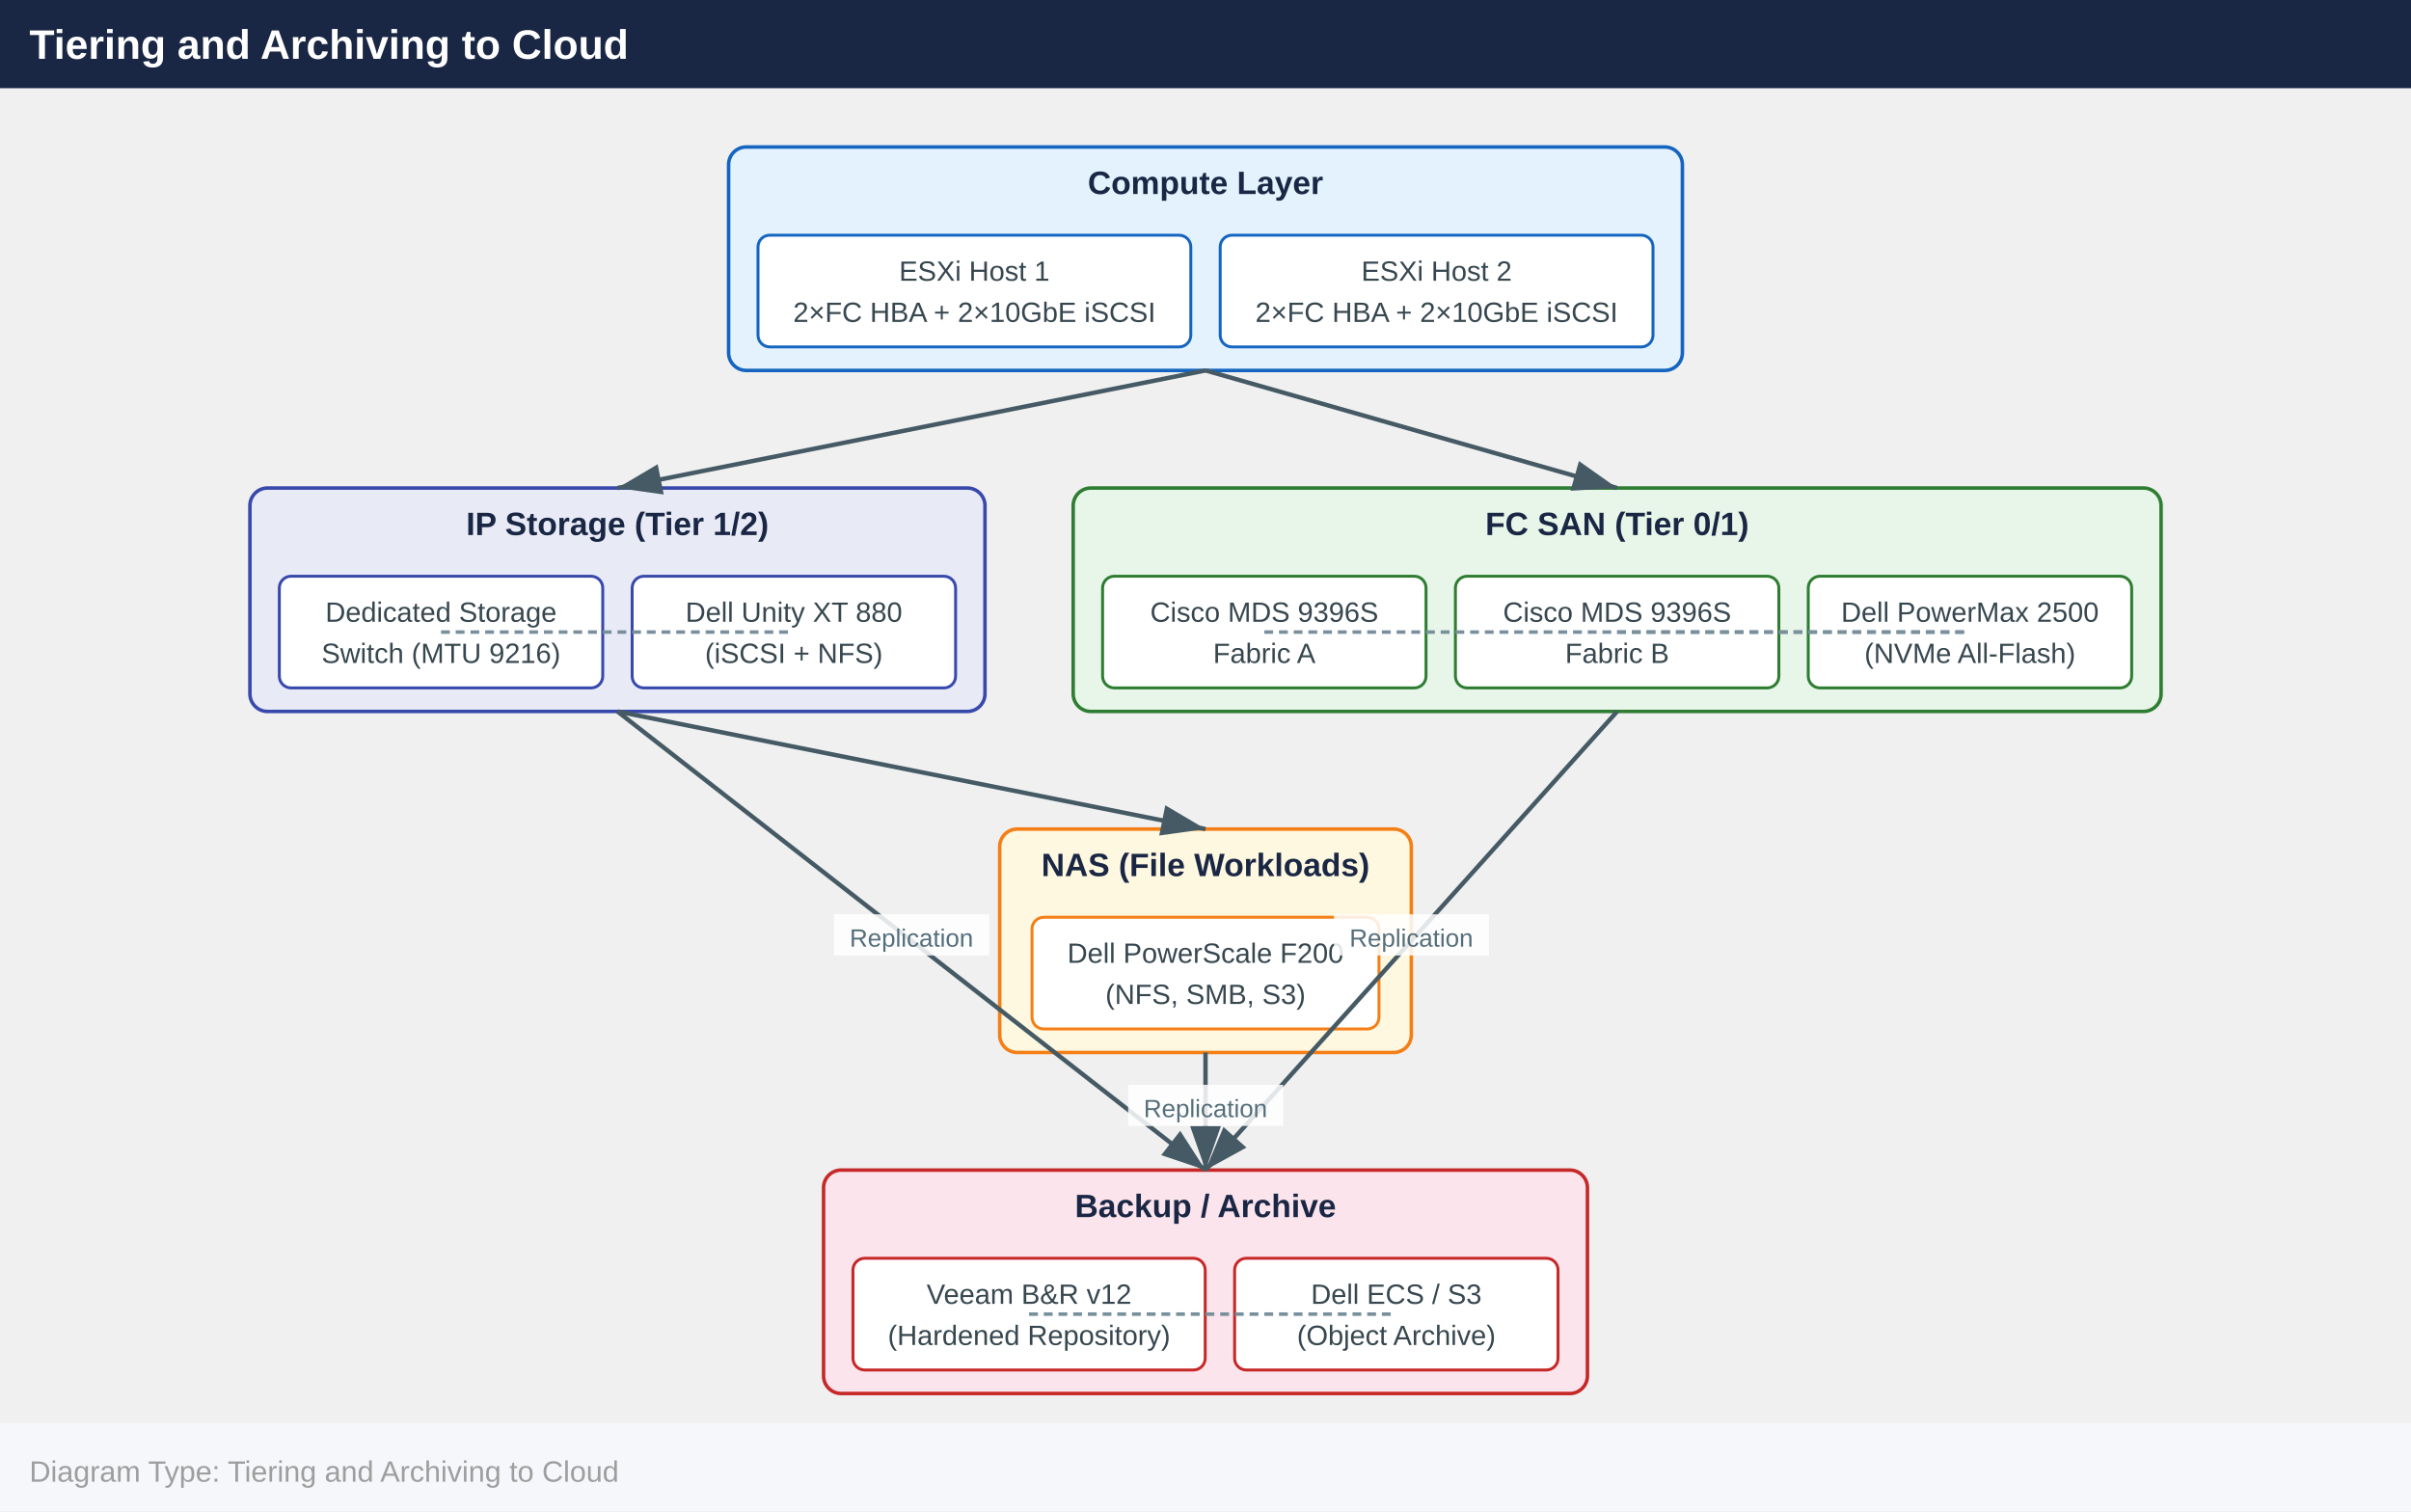
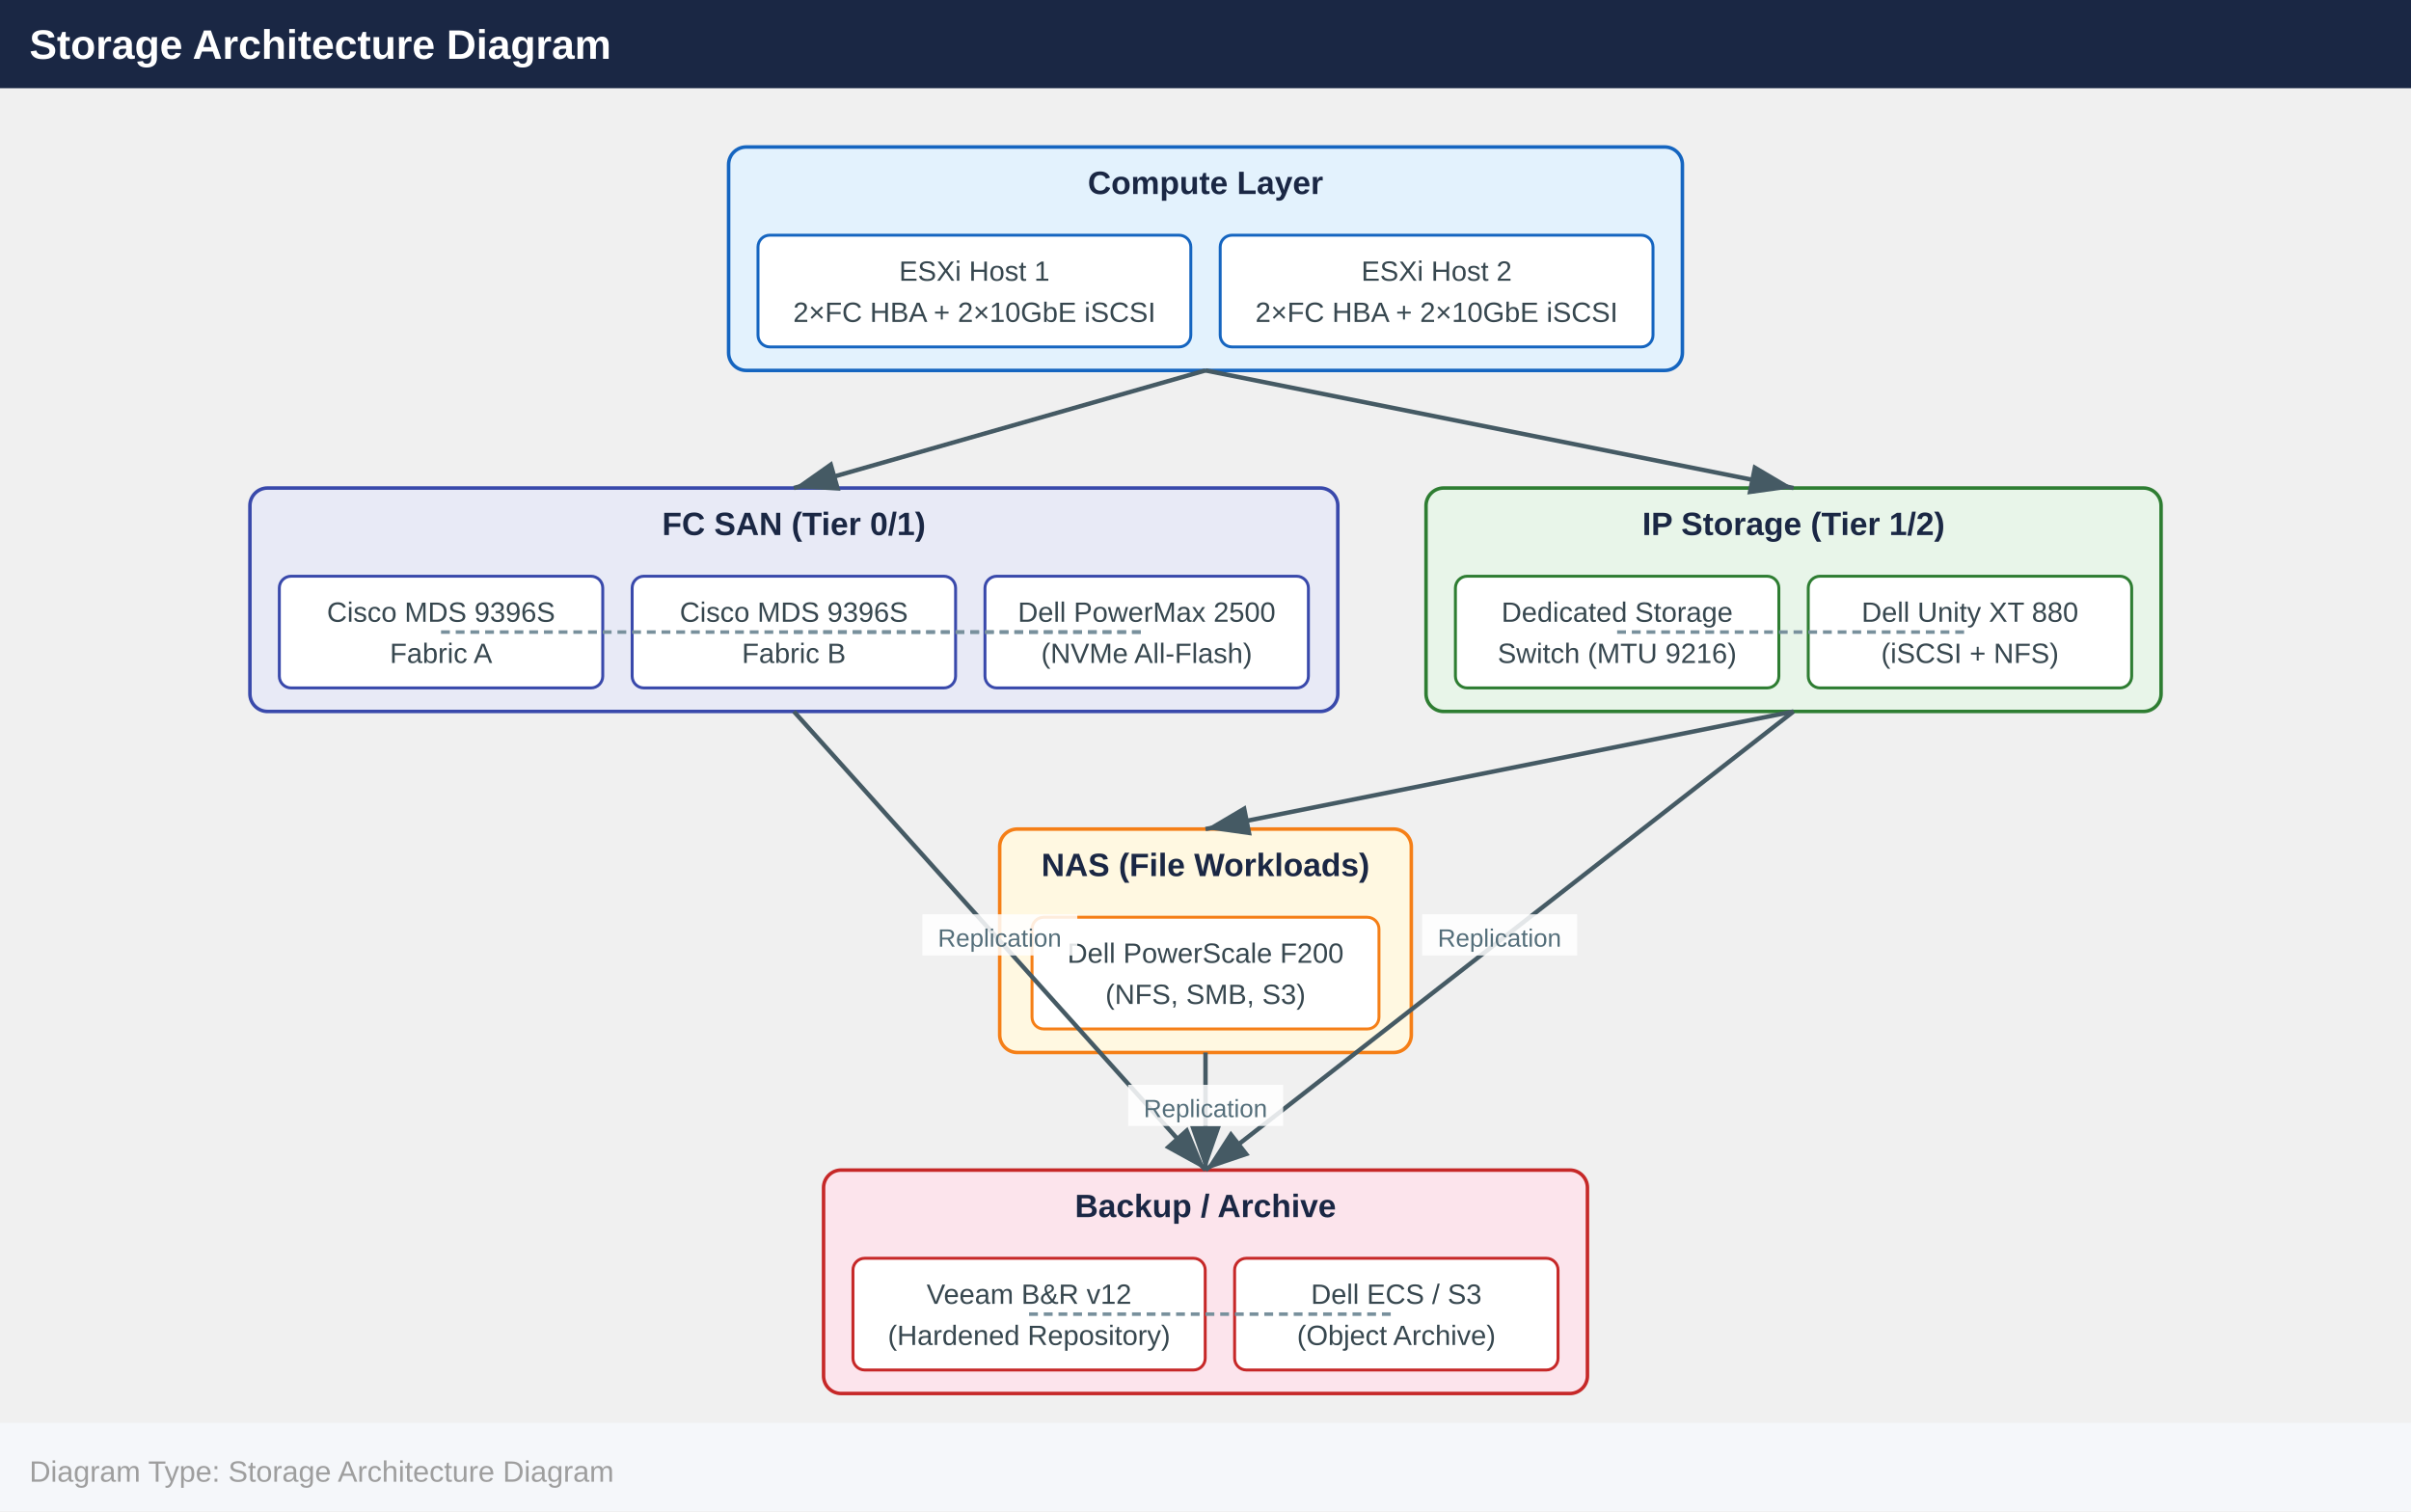
<svg xmlns="http://www.w3.org/2000/svg" width="820" height="514" viewBox="0 0 820 514">
  <defs>
    <marker id="arrowhead" markerWidth="10" markerHeight="7" refX="10" refY="3.5" orient="auto">
      <polygon points="0 0, 10 3.5, 0 7" fill="#455a64" />
    </marker>
  </defs>
  <rect x="0" y="0" width="820" height="30" fill="#1a2744" />
-   <text x="10" y="20" font-family="Arial,Helvetica,sans-serif" font-size="14" font-weight="bold" fill="#ffffff">Tiering and Archiving to Cloud</text>
+   <text x="10" y="20" font-family="Arial,Helvetica,sans-serif" font-size="14" font-weight="bold" fill="#ffffff">Storage Architecture Diagram</text>
  <rect x="247.8" y="50.0" width="324.4" height="76.0" rx="6" fill="#e3f2fd" stroke="#1565c0" stroke-width="1.2" />
  <text x="410.0" y="66.0" text-anchor="middle" font-family="Arial,Helvetica,sans-serif" font-size="11" font-weight="700" fill="#1a2744">Compute Layer</text>
  <rect x="257.8" y="80.0" width="147.2" height="38.0" rx="4" fill="#ffffff" stroke="#1565c0" stroke-width="1" />
  <text x="331.4" y="95.5" text-anchor="middle" font-family="Arial,Helvetica,sans-serif" font-size="9.5" fill="#37474f">ESXi Host 1</text>
  <text x="331.4" y="109.5" text-anchor="middle" font-family="Arial,Helvetica,sans-serif" font-size="9.5" fill="#37474f">2×FC HBA + 2×10GbE iSCSI</text>
  <rect x="415.0" y="80.0" width="147.2" height="38.0" rx="4" fill="#ffffff" stroke="#1565c0" stroke-width="1" />
  <text x="488.6" y="95.5" text-anchor="middle" font-family="Arial,Helvetica,sans-serif" font-size="9.5" fill="#37474f">ESXi Host 2</text>
  <text x="488.6" y="109.5" text-anchor="middle" font-family="Arial,Helvetica,sans-serif" font-size="9.5" fill="#37474f">2×FC HBA + 2×10GbE iSCSI</text>
-   <rect x="85.0" y="166.0" width="250.0" height="76.0" rx="6" fill="#e8eaf6" stroke="#3949ab" stroke-width="1.2" />
-   <text x="210.0" y="182.0" text-anchor="middle" font-family="Arial,Helvetica,sans-serif" font-size="11" font-weight="700" fill="#1a2744">IP Storage (Tier 1/2)</text>
+   <rect x="85.0" y="166.0" width="370.0" height="76.0" rx="6" fill="#e8eaf6" stroke="#3949ab" stroke-width="1.2" />
+   <text x="270.0" y="182.0" text-anchor="middle" font-family="Arial,Helvetica,sans-serif" font-size="11" font-weight="700" fill="#1a2744">FC SAN (Tier 0/1)</text>
  <rect x="95.0" y="196.0" width="110.0" height="38.0" rx="4" fill="#ffffff" stroke="#3949ab" stroke-width="1" />
-   <text x="150.0" y="211.5" text-anchor="middle" font-family="Arial,Helvetica,sans-serif" font-size="9.5" fill="#37474f">Dedicated Storage</text>
-   <text x="150.0" y="225.5" text-anchor="middle" font-family="Arial,Helvetica,sans-serif" font-size="9.5" fill="#37474f">Switch (MTU 9216)</text>
+   <text x="150.0" y="211.5" text-anchor="middle" font-family="Arial,Helvetica,sans-serif" font-size="9.5" fill="#37474f">Cisco MDS 9396S</text>
+   <text x="150.0" y="225.5" text-anchor="middle" font-family="Arial,Helvetica,sans-serif" font-size="9.5" fill="#37474f">Fabric A</text>
  <rect x="215.0" y="196.0" width="110.0" height="38.0" rx="4" fill="#ffffff" stroke="#3949ab" stroke-width="1" />
-   <text x="270.0" y="211.5" text-anchor="middle" font-family="Arial,Helvetica,sans-serif" font-size="9.5" fill="#37474f">Dell Unity XT 880</text>
-   <text x="270.0" y="225.5" text-anchor="middle" font-family="Arial,Helvetica,sans-serif" font-size="9.5" fill="#37474f">(iSCSI + NFS)</text>
-   <rect x="365.0" y="166.0" width="370.0" height="76.0" rx="6" fill="#e8f5e9" stroke="#2e7d32" stroke-width="1.2" />
-   <text x="550.0" y="182.0" text-anchor="middle" font-family="Arial,Helvetica,sans-serif" font-size="11" font-weight="700" fill="#1a2744">FC SAN (Tier 0/1)</text>
-   <rect x="375.0" y="196.0" width="110.0" height="38.0" rx="4" fill="#ffffff" stroke="#2e7d32" stroke-width="1" />
-   <text x="430.0" y="211.5" text-anchor="middle" font-family="Arial,Helvetica,sans-serif" font-size="9.5" fill="#37474f">Cisco MDS 9396S</text>
-   <text x="430.0" y="225.5" text-anchor="middle" font-family="Arial,Helvetica,sans-serif" font-size="9.5" fill="#37474f">Fabric A</text>
+   <text x="270.0" y="211.5" text-anchor="middle" font-family="Arial,Helvetica,sans-serif" font-size="9.5" fill="#37474f">Cisco MDS 9396S</text>
+   <text x="270.0" y="225.5" text-anchor="middle" font-family="Arial,Helvetica,sans-serif" font-size="9.5" fill="#37474f">Fabric B</text>
+   <rect x="335.0" y="196.0" width="110.0" height="38.0" rx="4" fill="#ffffff" stroke="#3949ab" stroke-width="1" />
+   <text x="390.0" y="211.5" text-anchor="middle" font-family="Arial,Helvetica,sans-serif" font-size="9.5" fill="#37474f">Dell PowerMax 2500</text>
+   <text x="390.0" y="225.5" text-anchor="middle" font-family="Arial,Helvetica,sans-serif" font-size="9.5" fill="#37474f">(NVMe All-Flash)</text>
+   <rect x="485.0" y="166.0" width="250.0" height="76.0" rx="6" fill="#e8f5e9" stroke="#2e7d32" stroke-width="1.2" />
+   <text x="610.0" y="182.0" text-anchor="middle" font-family="Arial,Helvetica,sans-serif" font-size="11" font-weight="700" fill="#1a2744">IP Storage (Tier 1/2)</text>
  <rect x="495.0" y="196.0" width="110.0" height="38.0" rx="4" fill="#ffffff" stroke="#2e7d32" stroke-width="1" />
-   <text x="550.0" y="211.5" text-anchor="middle" font-family="Arial,Helvetica,sans-serif" font-size="9.5" fill="#37474f">Cisco MDS 9396S</text>
-   <text x="550.0" y="225.5" text-anchor="middle" font-family="Arial,Helvetica,sans-serif" font-size="9.5" fill="#37474f">Fabric B</text>
+   <text x="550.0" y="211.5" text-anchor="middle" font-family="Arial,Helvetica,sans-serif" font-size="9.5" fill="#37474f">Dedicated Storage</text>
+   <text x="550.0" y="225.5" text-anchor="middle" font-family="Arial,Helvetica,sans-serif" font-size="9.5" fill="#37474f">Switch (MTU 9216)</text>
  <rect x="615.0" y="196.0" width="110.0" height="38.0" rx="4" fill="#ffffff" stroke="#2e7d32" stroke-width="1" />
-   <text x="670.0" y="211.5" text-anchor="middle" font-family="Arial,Helvetica,sans-serif" font-size="9.5" fill="#37474f">Dell PowerMax 2500</text>
-   <text x="670.0" y="225.5" text-anchor="middle" font-family="Arial,Helvetica,sans-serif" font-size="9.5" fill="#37474f">(NVMe All-Flash)</text>
+   <text x="670.0" y="211.5" text-anchor="middle" font-family="Arial,Helvetica,sans-serif" font-size="9.5" fill="#37474f">Dell Unity XT 880</text>
+   <text x="670.0" y="225.5" text-anchor="middle" font-family="Arial,Helvetica,sans-serif" font-size="9.5" fill="#37474f">(iSCSI + NFS)</text>
  <rect x="340.0" y="282.0" width="140.0" height="76.0" rx="6" fill="#fff8e1" stroke="#f57f17" stroke-width="1.2" />
  <text x="410.0" y="298.0" text-anchor="middle" font-family="Arial,Helvetica,sans-serif" font-size="11" font-weight="700" fill="#1a2744">NAS (File Workloads)</text>
  <rect x="351.0" y="312.0" width="118.0" height="38.0" rx="4" fill="#ffffff" stroke="#f57f17" stroke-width="1" />
  <text x="410.0" y="327.5" text-anchor="middle" font-family="Arial,Helvetica,sans-serif" font-size="9.5" fill="#37474f">Dell PowerScale F200</text>
  <text x="410.0" y="341.5" text-anchor="middle" font-family="Arial,Helvetica,sans-serif" font-size="9.5" fill="#37474f">(NFS, SMB, S3)</text>
  <rect x="280.1" y="398.0" width="259.8" height="76.0" rx="6" fill="#fce4ec" stroke="#c62828" stroke-width="1.2" />
  <text x="410.0" y="414.0" text-anchor="middle" font-family="Arial,Helvetica,sans-serif" font-size="11" font-weight="700" fill="#1a2744">Backup / Archive</text>
  <rect x="290.1" y="428.0" width="119.8" height="38.0" rx="4" fill="#ffffff" stroke="#c62828" stroke-width="1" />
  <text x="350.0" y="443.5" text-anchor="middle" font-family="Arial,Helvetica,sans-serif" font-size="9.5" fill="#37474f">Veeam B&amp;R v12</text>
  <text x="350.0" y="457.5" text-anchor="middle" font-family="Arial,Helvetica,sans-serif" font-size="9.5" fill="#37474f">(Hardened Repository)</text>
  <rect x="419.9" y="428.0" width="110.0" height="38.0" rx="4" fill="#ffffff" stroke="#c62828" stroke-width="1" />
  <text x="474.9" y="443.5" text-anchor="middle" font-family="Arial,Helvetica,sans-serif" font-size="9.5" fill="#37474f">Dell ECS / S3</text>
  <text x="474.9" y="457.5" text-anchor="middle" font-family="Arial,Helvetica,sans-serif" font-size="9.5" fill="#37474f">(Object Archive)</text>
-   <line x1="410.0" y1="126.0" x2="550.0" y2="166.0" stroke="#455a64" stroke-width="1.5" marker-end="url(#arrowhead)" />
-   <line x1="410.0" y1="126.0" x2="210.0" y2="166.0" stroke="#455a64" stroke-width="1.5" marker-end="url(#arrowhead)" />
-   <line x1="210.0" y1="242.0" x2="410.0" y2="282.0" stroke="#455a64" stroke-width="1.5" marker-end="url(#arrowhead)" />
-   <line x1="210.0" y1="242.0" x2="410.0" y2="398.0" stroke="#455a64" stroke-width="1.5" marker-end="url(#arrowhead)" />
-   <rect x="283.7" y="311.0" width="52.7" height="14" fill="#ffffff" opacity="0.85" />
-   <text x="310.0" y="322.0" text-anchor="middle" font-family="Arial,Helvetica,sans-serif" font-size="8.5" fill="#546e7a">Replication</text>
-   <line x1="550.0" y1="242.0" x2="410.0" y2="398.0" stroke="#455a64" stroke-width="1.5" marker-end="url(#arrowhead)" />
-   <rect x="453.7" y="311.0" width="52.7" height="14" fill="#ffffff" opacity="0.85" />
-   <text x="480.0" y="322.0" text-anchor="middle" font-family="Arial,Helvetica,sans-serif" font-size="8.5" fill="#546e7a">Replication</text>
+   <line x1="410.0" y1="126.0" x2="270.0" y2="166.0" stroke="#455a64" stroke-width="1.5" marker-end="url(#arrowhead)" />
+   <line x1="410.0" y1="126.0" x2="610.0" y2="166.0" stroke="#455a64" stroke-width="1.5" marker-end="url(#arrowhead)" />
+   <line x1="610.0" y1="242.0" x2="410.0" y2="282.0" stroke="#455a64" stroke-width="1.5" marker-end="url(#arrowhead)" />
+   <line x1="270.0" y1="242.0" x2="410.0" y2="398.0" stroke="#455a64" stroke-width="1.5" marker-end="url(#arrowhead)" />
+   <rect x="313.7" y="311.0" width="52.7" height="14" fill="#ffffff" opacity="0.85" />
+   <text x="340.0" y="322.0" text-anchor="middle" font-family="Arial,Helvetica,sans-serif" font-size="8.5" fill="#546e7a">Replication</text>
+   <line x1="610.0" y1="242.0" x2="410.0" y2="398.0" stroke="#455a64" stroke-width="1.5" marker-end="url(#arrowhead)" />
+   <rect x="483.7" y="311.0" width="52.7" height="14" fill="#ffffff" opacity="0.85" />
+   <text x="510.0" y="322.0" text-anchor="middle" font-family="Arial,Helvetica,sans-serif" font-size="8.5" fill="#546e7a">Replication</text>
  <line x1="410.0" y1="358.0" x2="410.0" y2="398.0" stroke="#455a64" stroke-width="1.5" marker-end="url(#arrowhead)" />
  <rect x="383.7" y="369.0" width="52.7" height="14" fill="#ffffff" opacity="0.85" />
  <text x="410.0" y="380.0" text-anchor="middle" font-family="Arial,Helvetica,sans-serif" font-size="8.5" fill="#546e7a">Replication</text>
-   <line x1="430.0" y1="215.0" x2="670.0" y2="215.0" stroke="#78909c" stroke-width="1.2" stroke-dasharray="3,2" />
+   <line x1="150.0" y1="215.0" x2="390.0" y2="215.0" stroke="#78909c" stroke-width="1.2" stroke-dasharray="3,2" />
+   <line x1="270.0" y1="215.0" x2="390.0" y2="215.0" stroke="#78909c" stroke-width="1.2" stroke-dasharray="3,2" />
  <line x1="550.0" y1="215.0" x2="670.0" y2="215.0" stroke="#78909c" stroke-width="1.2" stroke-dasharray="3,2" />
-   <line x1="150.0" y1="215.0" x2="270.0" y2="215.0" stroke="#78909c" stroke-width="1.2" stroke-dasharray="3,2" />
  <line x1="350.0" y1="447.0" x2="474.9" y2="447.0" stroke="#78909c" stroke-width="1.2" stroke-dasharray="3,2" />
  <rect x="0" y="484.0" width="820" height="30" fill="#f5f7fa" />
-   <text x="10" y="504.0" font-family="Arial,Helvetica,sans-serif" font-size="10" fill="#9e9e9e">Diagram Type: Tiering and Archiving to Cloud</text>
+   <text x="10" y="504.0" font-family="Arial,Helvetica,sans-serif" font-size="10" fill="#9e9e9e">Diagram Type: Storage Architecture Diagram</text>
</svg>
